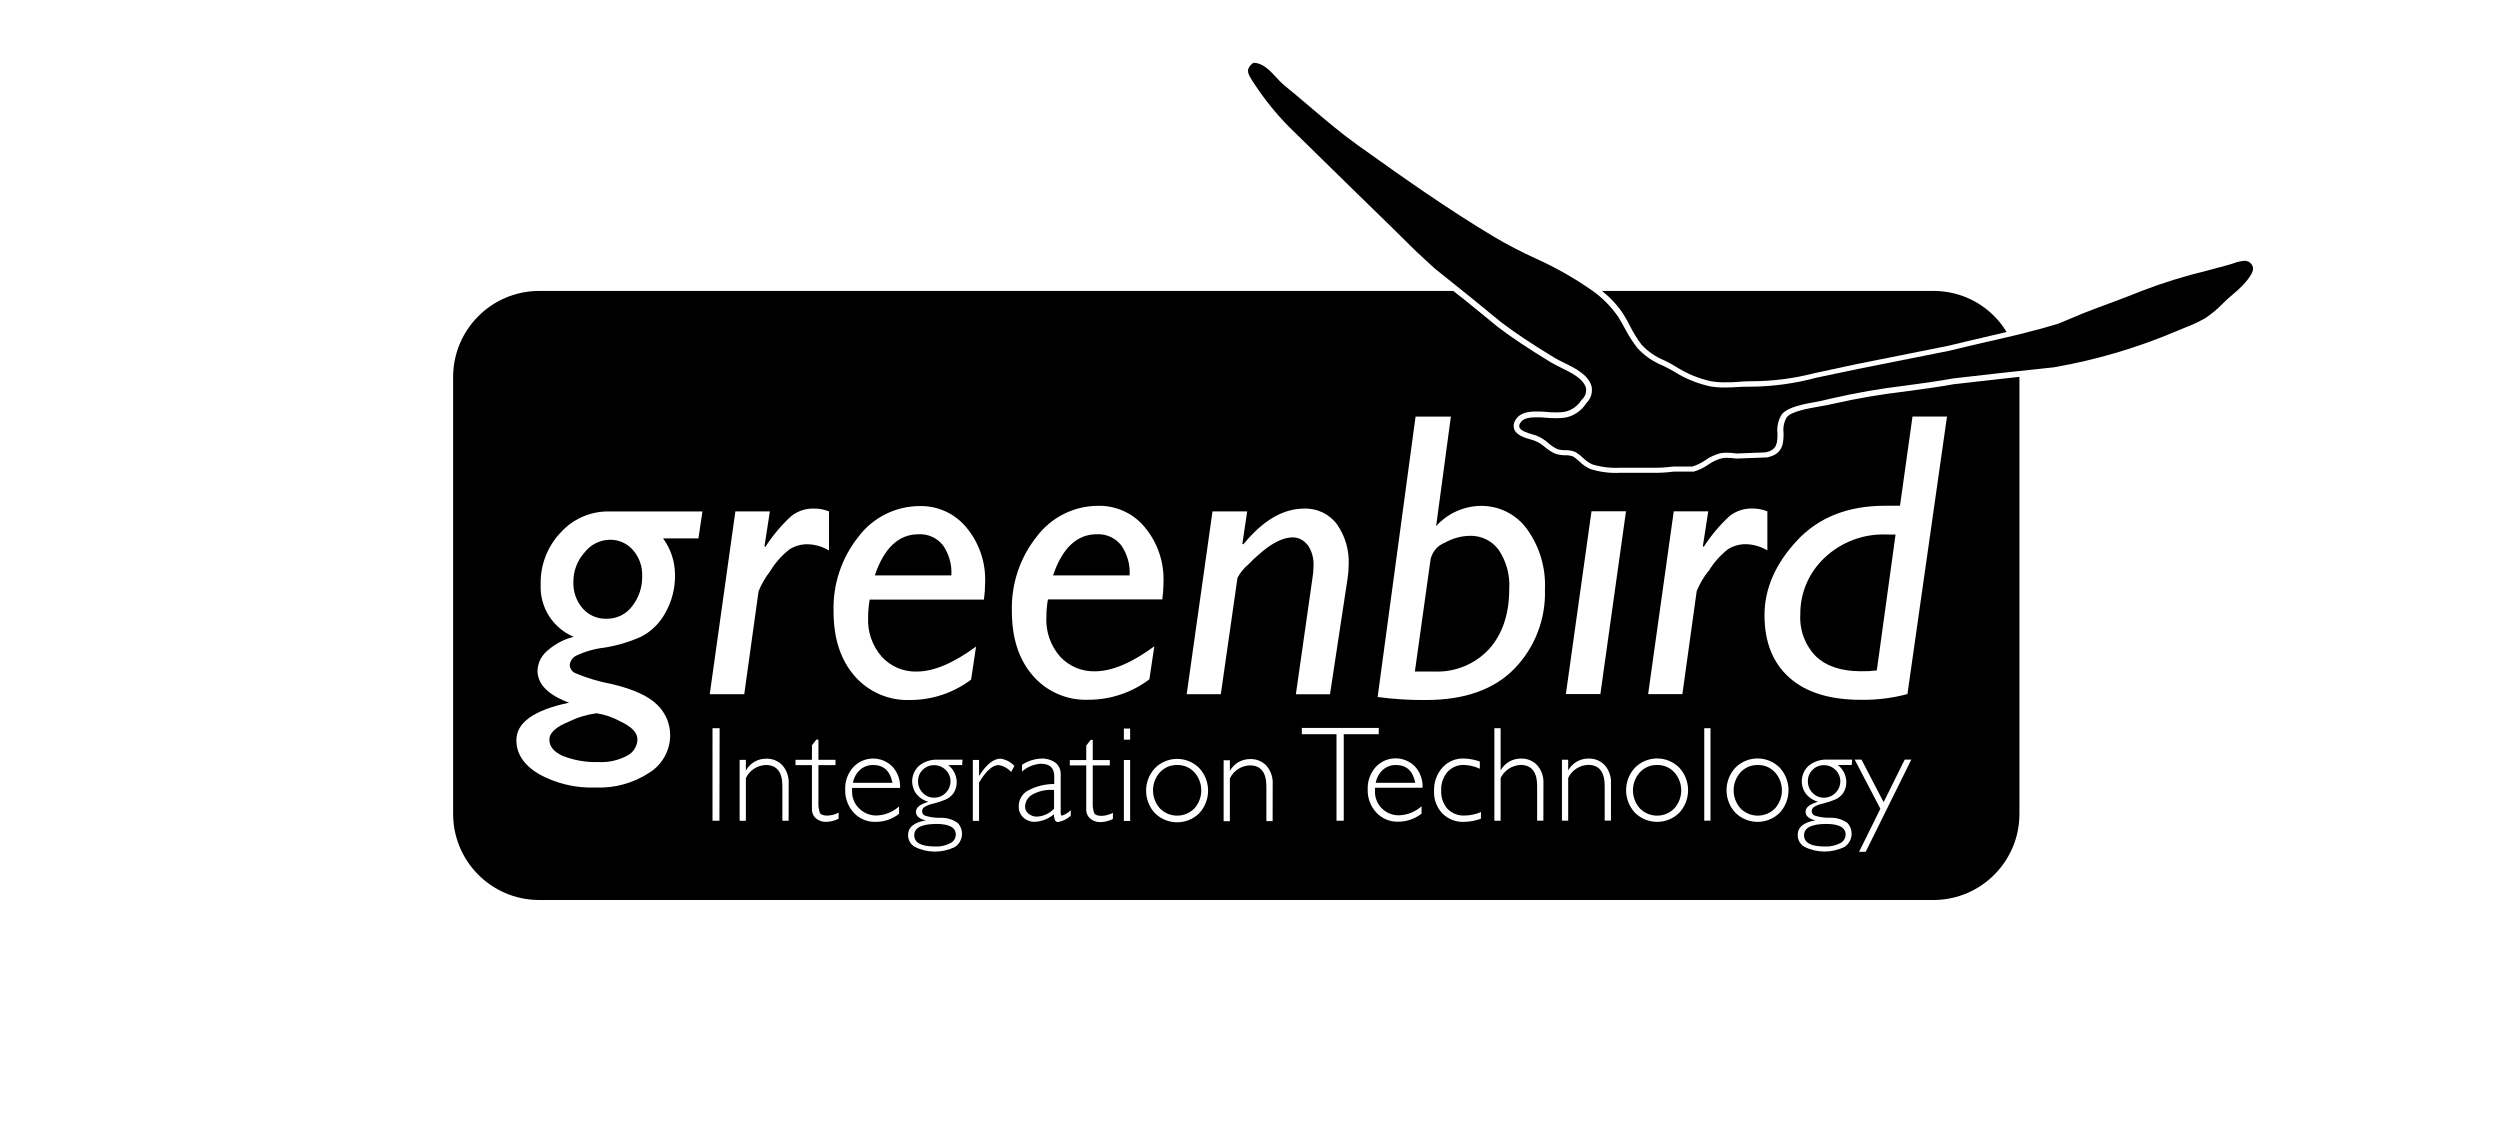
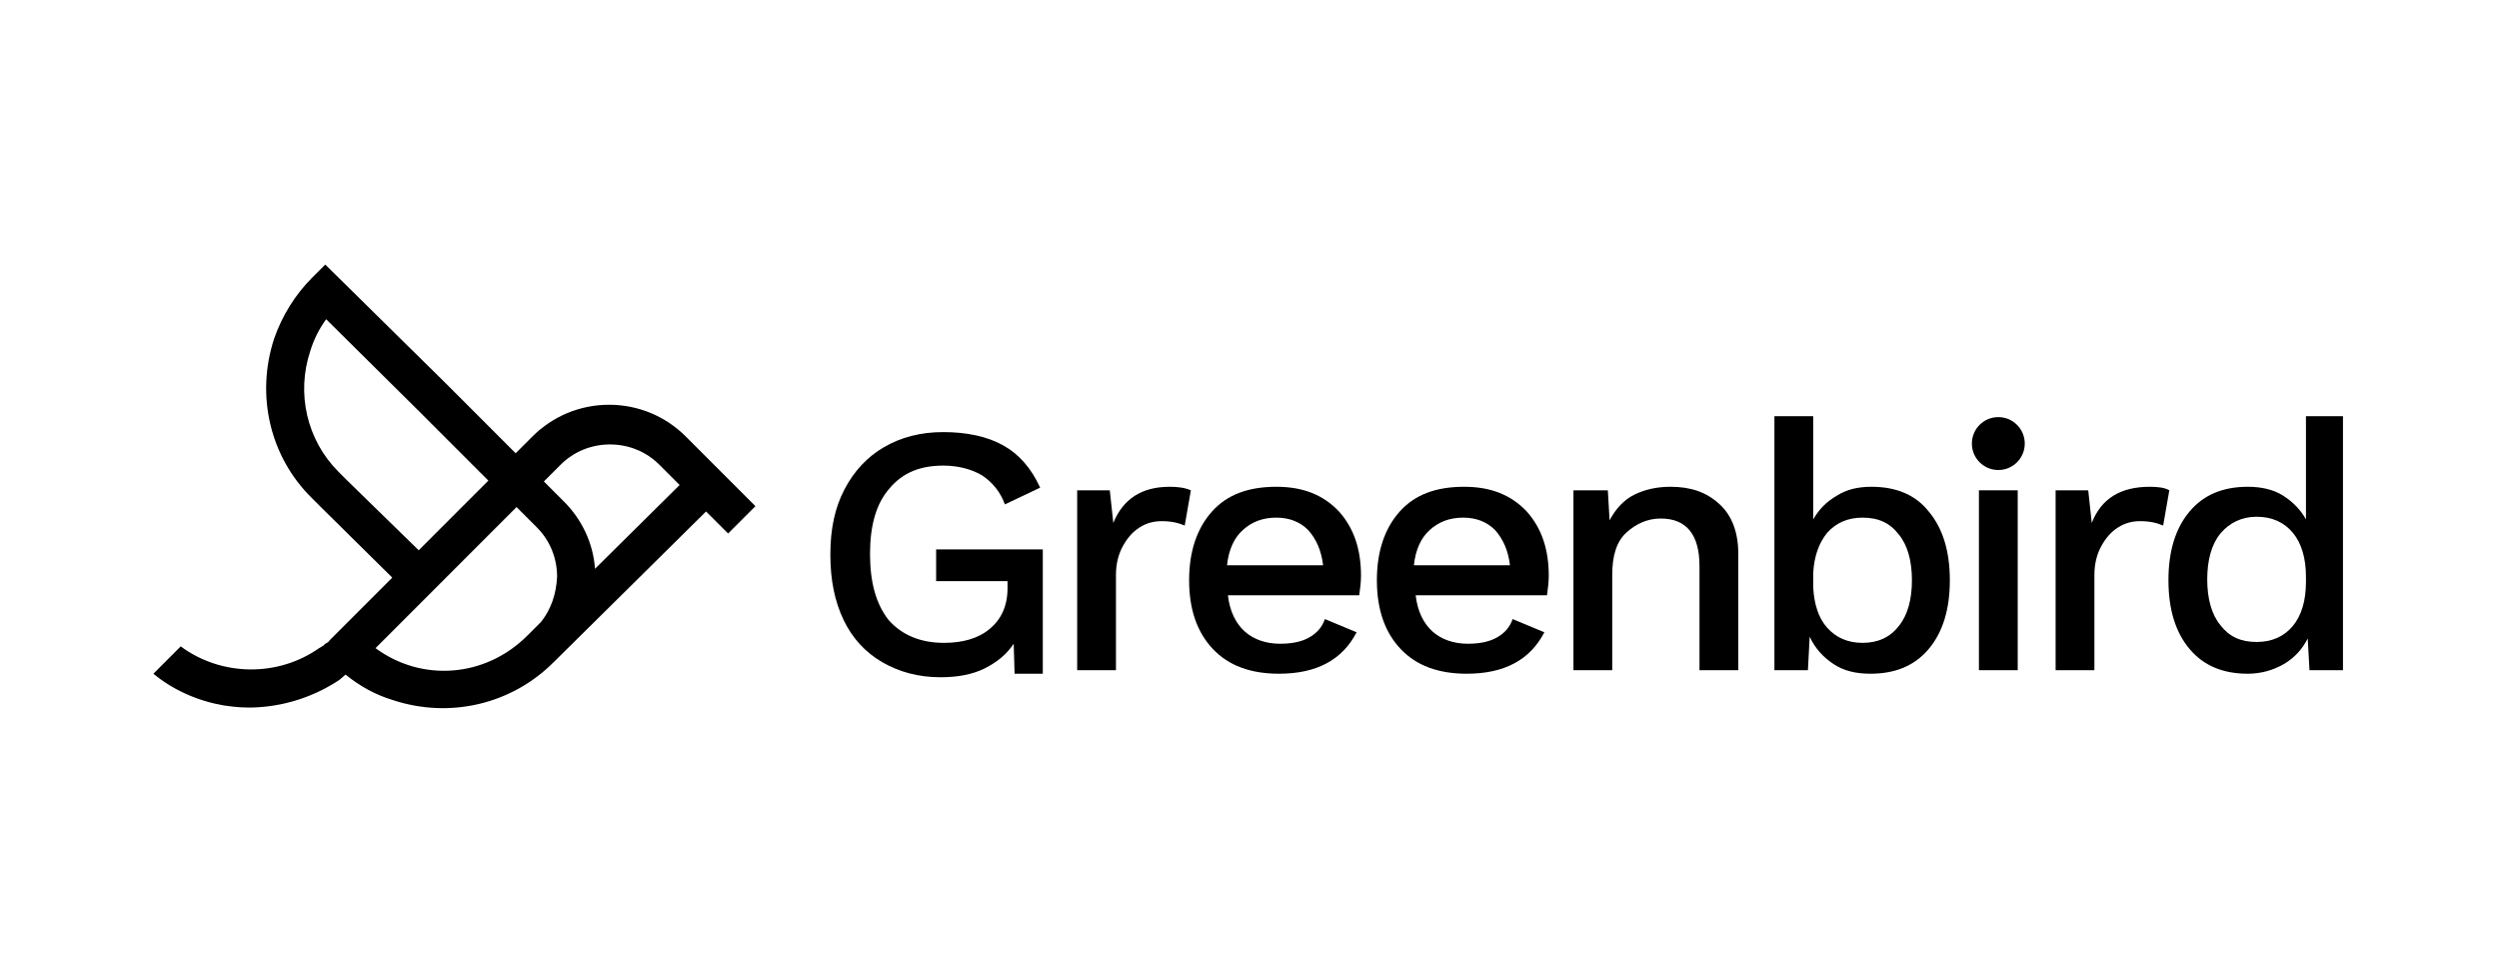
- <svg xmlns="http://www.w3.org/2000/svg" id="Partner" viewBox="0 0 400 180">
-   <defs>
-     <style>.cls-1,.cls-2{fill:#000;}.cls-2{fill-rule:evenodd;}</style>
-   </defs>
-   <path class="cls-1" d="M93.52,88.4a7,7,0,0,0-1.78,4.71,6.12,6.12,0,0,0,1.49,4.24A4.86,4.86,0,0,0,97,99,5,5,0,0,0,101.14,97a7.54,7.54,0,0,0,1.61-4.79A6,6,0,0,0,101.27,88a4.82,4.82,0,0,0-3.74-1.64A5.22,5.22,0,0,0,93.52,88.4Z" />
-   <path class="cls-1" d="M150.87,87.24a4.67,4.67,0,0,0-3.9-1.76q-4.77,0-7,6.58h12.25A7.61,7.61,0,0,0,150.87,87.24Z" />
-   <path class="cls-1" d="M179.39,87.24a4.67,4.67,0,0,0-3.9-1.76q-4.77,0-7,6.58h12.25A7.61,7.61,0,0,0,179.39,87.24Z" />
-   <path class="cls-1" d="M139.7,122.4a3.09,3.09,0,0,0-2.07.75,3.66,3.66,0,0,0-1.16,2.1h6.32Q142.24,122.4,139.7,122.4Z" />
-   <path class="cls-1" d="M223.35,122.4a3.09,3.09,0,0,0-2.07.75,3.66,3.66,0,0,0-1.16,2.1h6.32Q225.88,122.4,223.35,122.4Z" />
-   <path class="cls-1" d="M165.33,127.05a2.28,2.28,0,0,0-1.32,2,1.44,1.44,0,0,0,.55,1.14,2.06,2.06,0,0,0,1.38.47,4.08,4.08,0,0,0,2.71-1.26v-3A6,6,0,0,0,165.33,127.05Z" />
-   <path class="cls-1" d="M147.63,123.18a2.45,2.45,0,0,0-.74,1.8,2.59,2.59,0,0,0,.75,1.88,2.46,2.46,0,0,0,1.83.77,2.62,2.62,0,0,0,2.61-2.61,2.47,2.47,0,0,0-.77-1.83,2.55,2.55,0,0,0-1.86-.76A2.48,2.48,0,0,0,147.63,123.18Z" />
-   <path class="cls-1" d="M146.28,133.64q0,1.8,3.34,1.8a4.8,4.8,0,0,0,2.41-.52,1.55,1.55,0,0,0,.9-1.37q0-1.72-3.11-1.72Q146.28,131.84,146.28,133.64Z" />
-   <path class="cls-1" d="M188.35,122.4a3.67,3.67,0,0,0-2.76,1.16,4.34,4.34,0,0,0,0,5.79,3.87,3.87,0,0,0,5.51,0,4.33,4.33,0,0,0,0-5.78A3.63,3.63,0,0,0,188.35,122.4Z" />
-   <path class="cls-1" d="M290,123.18a2.45,2.45,0,0,0-.74,1.8,2.59,2.59,0,0,0,.75,1.88,2.46,2.46,0,0,0,1.83.77,2.62,2.62,0,0,0,2.61-2.61,2.47,2.47,0,0,0-.77-1.83,2.55,2.55,0,0,0-1.86-.76A2.48,2.48,0,0,0,290,123.18Z" />
-   <path class="cls-1" d="M265.14,122.4a3.67,3.67,0,0,0-2.76,1.16,4.34,4.34,0,0,0,0,5.79,3.87,3.87,0,0,0,5.51,0,4.33,4.33,0,0,0,0-5.78A3.63,3.63,0,0,0,265.14,122.4Z" />
-   <path class="cls-1" d="M281.25,122.4a3.67,3.67,0,0,0-2.76,1.16,4.34,4.34,0,0,0,0,5.79,3.87,3.87,0,0,0,5.51,0,4.33,4.33,0,0,0,0-5.78A3.63,3.63,0,0,0,281.25,122.4Z" />
-   <path class="cls-1" d="M288.65,133.64q0,1.8,3.34,1.8a4.8,4.8,0,0,0,2.41-.52,1.55,1.55,0,0,0,.9-1.37q0-1.72-3.11-1.72Q288.65,131.84,288.65,133.64Z" />
-   <path class="cls-1" d="M259.7,50.2c.41.64.77,1.31,1.12,2a19.87,19.87,0,0,0,1.82,2.94,10.39,10.39,0,0,0,3.71,2.55c.6.3,1.22.61,1.83,1a17.33,17.33,0,0,0,5.48,2.29,11.47,11.47,0,0,0,2.32.19c.67,0,1.36,0,2-.06S279.34,61,280,61a40.65,40.65,0,0,0,10.42-1.32L297,58.27l14.71-2.94c1.86-.46,3.78-.91,5.64-1.34l3.71-.87a13.64,13.64,0,0,0-11.64-6.57H256.31A15.8,15.8,0,0,1,259.7,50.2Z" />
-   <path class="cls-1" d="M312.62,61.47c-2.54.46-5.19.82-7.75,1.16a110,110,0,0,0-11.44,1.95c-.6.15-1.34.28-2.12.42-2.1.37-4.7.82-5.44,1.78a3.94,3.94,0,0,0-.5,2.47c0,1.52,0,3.42-2.66,3.94h-.08l-4.75.18h-.06a10.21,10.21,0,0,0-1.49-.12,4,4,0,0,0-.83.07,6.7,6.7,0,0,0-2.15,1A7.74,7.74,0,0,1,271,75.46h-.11l-3.11,0a23,23,0,0,1-3.41.19h-5.16a13.53,13.53,0,0,1-4.74-.6,5.84,5.84,0,0,1-1.77-1.22,6.63,6.63,0,0,0-1-.79,3.33,3.33,0,0,0-1.26-.2,4.87,4.87,0,0,1-1.6-.25,7,7,0,0,1-1.7-1.1,5.57,5.57,0,0,0-1.66-1l-.48-.15c-1-.28-2.32-.67-2.71-1.63a1.64,1.64,0,0,1,.16-1.47c.7-1.24,2.15-1.4,3.35-1.4.53,0,1.09,0,1.64.07s1.12.07,1.66.07a7.45,7.45,0,0,0,1.3-.1A4.19,4.19,0,0,0,253,64.06l.1-.12a2.08,2.08,0,0,0,.66-1.88c-.48-1.5-2.23-2.36-3.92-3.19-.61-.3-1.2-.59-1.71-.9-3.54-2.16-6.16-3.9-8.47-5.65l-5.14-4.2-2-1.57H86.18A13.78,13.78,0,0,0,72.5,60.41v69.72A13.78,13.78,0,0,0,86.18,144H309.42a13.78,13.78,0,0,0,13.69-13.87V60.41s0-.07,0-.11l-3.06.33ZM165.91,85.81a12.31,12.31,0,0,1,9.84-4.88,9.39,9.39,0,0,1,7.41,3.42,13,13,0,0,1,3,8.82,20.23,20.23,0,0,1-.19,2.73H167.67a16.31,16.31,0,0,0-.25,2.8,8.9,8.9,0,0,0,2.21,6.37,7.32,7.32,0,0,0,5.55,2.34q4.07,0,9.51-4l-.79,5.28a16.11,16.11,0,0,1-9.76,3.27,11.19,11.19,0,0,1-8.89-3.86q-3.35-3.86-3.35-10.29A18.3,18.3,0,0,1,165.91,85.81Zm-54.16.33h-5.66A9.84,9.84,0,0,1,108,91.93a11.92,11.92,0,0,1-1.57,6.17,9.16,9.16,0,0,1-3.85,3.77,23.21,23.21,0,0,1-5.87,1.75,14.4,14.4,0,0,0-4.55,1.3,1.86,1.86,0,0,0-1,1.54,1.53,1.53,0,0,0,.83,1.22,29,29,0,0,0,6,1.79q5.14,1.24,7.19,3.32a6.77,6.77,0,0,1,2.05,4.91,7.08,7.08,0,0,1-3.37,5.95A14.46,14.46,0,0,1,95.34,126a17.45,17.45,0,0,1-9.14-2.16q-3.58-2.16-3.58-5.41,0-4.23,8.43-6Q86,110.56,86,107.29a4.34,4.34,0,0,1,1.56-3.16,10,10,0,0,1,4.23-2.24,8.63,8.63,0,0,1-5.28-8.39,11.6,11.6,0,0,1,3.2-8.3,10.21,10.21,0,0,1,7.68-3.37h15Zm3.36,45.18H114V116.51h1.14Zm11.07,0h-1v-5.55q0-3.37-2.65-3.37a3.67,3.67,0,0,0-3.19,2.09v6.84h-1v-9.75h1v1.7h0a3.68,3.68,0,0,1,3.21-1.89,3.43,3.43,0,0,1,2.64,1.06,4.14,4.14,0,0,1,1,2.94Zm-2.93-39.95a13.12,13.12,0,0,0-1.88,3.23l-2.29,16.47h-5.52l4.1-29.25h5.52l-.86,5.56.13.13a25.35,25.35,0,0,1,4.14-4.93,5.67,5.67,0,0,1,3.63-1.21,6.46,6.46,0,0,1,2.42.45v6.26a6.93,6.93,0,0,0-3.41-1,5.28,5.28,0,0,0-2.9.81A12.75,12.75,0,0,0,123.24,91.37ZM134.17,131a4.6,4.6,0,0,1-2,.5,2.4,2.4,0,0,1-1.61-.55,1.9,1.9,0,0,1-.65-1.53v-7h-2.63v-.85h2.63v-2.32l.71-.91h.33v3.23h2.73v.85h-2.73v5.8a4.73,4.73,0,0,0,.23,1.84q.23.44,1.22.44a4.31,4.31,0,0,0,1.78-.48Zm3.3-1.65a3.82,3.82,0,0,0,2.76,1.13,5.68,5.68,0,0,0,3.62-1.45v1.18a6,6,0,0,1-3.75,1.29,4.58,4.58,0,0,1-3.49-1.46,5.21,5.21,0,0,1-1.38-3.72,5.08,5.08,0,0,1,1.27-3.55,4.34,4.34,0,0,1,6.26-.14,4.68,4.68,0,0,1,1.25,3.44h-7.68a4.1,4.1,0,0,0,0,.51A3.71,3.71,0,0,0,137.47,129.36Zm16.47-6.94h-2.22a3.53,3.53,0,0,1,1.35,2.59,3.18,3.18,0,0,1-.52,1.93,3.14,3.14,0,0,1-1.25,1,12.75,12.75,0,0,1-1.93.64,4.27,4.27,0,0,0-1.52.59.83.83,0,0,0-.31.64.77.77,0,0,0,.4.68,7.29,7.29,0,0,0,2.47.37,4.58,4.58,0,0,1,2.79.79,2.52,2.52,0,0,1-.43,3.88,7.26,7.26,0,0,1-6.37,0,2.17,2.17,0,0,1-1.11-1.89q0-1.91,2.84-2.36v0q-1.58-.37-1.58-1.39t2-1.59v0a3.63,3.63,0,0,1-1.94-1.27,3.37,3.37,0,0,1,.41-4.47,4.42,4.42,0,0,1,3.07-1h3.91ZM145.61,112a11.19,11.19,0,0,1-8.89-3.86q-3.35-3.86-3.35-10.29a18.3,18.3,0,0,1,4-12,12.31,12.31,0,0,1,9.84-4.88,9.39,9.39,0,0,1,7.41,3.42,13,13,0,0,1,3,8.82,20.23,20.23,0,0,1-.19,2.73H139.15a16.31,16.31,0,0,0-.25,2.8,8.9,8.9,0,0,0,2.21,6.37,7.32,7.32,0,0,0,5.55,2.34q4.07,0,9.51-4l-.79,5.28A16.11,16.11,0,0,1,145.61,112Zm16.17,11.52a3.41,3.41,0,0,0-2-1.11q-1.46,0-3.13,2.8v6.13h-1v-9.75h1v2.56h0q1.75-2.76,3.41-2.76a3.64,3.64,0,0,1,2.24,1.16Zm9.54,7a4.1,4.1,0,0,1-2,1,.53.53,0,0,1-.5-.24,2.7,2.7,0,0,1-.2-1,5,5,0,0,1-3.05,1.21,2.62,2.62,0,0,1-1.87-.72A2.32,2.32,0,0,1,163,129a2.82,2.82,0,0,1,1.47-2.51,8.87,8.87,0,0,1,4.21-1.05v-1.24q0-2-2.16-2a5,5,0,0,0-3,1.24v-1.07a6,6,0,0,1,3.15-1,3.51,3.51,0,0,1,2.18.65,2.23,2.23,0,0,1,.86,1.89V130q0,.5.23.5a3.8,3.8,0,0,0,1.39-.87Zm6.74.52a4.6,4.6,0,0,1-2,.5,2.4,2.4,0,0,1-1.61-.55,1.9,1.9,0,0,1-.65-1.53v-7h-2.63v-.85h2.63v-2.32l.71-.91h.33v3.23h2.73v.85h-2.73v5.8a4.73,4.73,0,0,0,.23,1.84q.23.44,1.22.44a4.31,4.31,0,0,0,1.78-.48Zm2.76.31h-1v-9.75h1Zm0-13h-1v-1.78h1Zm11.06,11.77a5.05,5.05,0,0,1-7.08,0,5.3,5.3,0,0,1,0-7.23,5,5,0,0,1,7.08,0,5.33,5.33,0,0,1,0,7.23Zm11.74,1.26h-1v-5.55q0-3.37-2.65-3.37a3.67,3.67,0,0,0-3.19,2.09v6.84h-1v-9.75h1v1.7h0a3.68,3.68,0,0,1,3.21-1.89,3.43,3.43,0,0,1,2.64,1.06,4.14,4.14,0,0,1,1,2.94Zm5.57-44.19a2.93,2.93,0,0,0-2.39-1.21,5.11,5.11,0,0,0-1.87.41,10.37,10.37,0,0,0-2.22,1.27,25.86,25.86,0,0,0-2.92,2.6A7.29,7.29,0,0,0,198,92.44l-2.67,18.63h-5.46L194,81.82h5.55L198.78,87l.15.1q4.67-5.72,9.7-5.72a6.22,6.22,0,0,1,5.28,2.5,10.43,10.43,0,0,1,1.88,6.44,14.89,14.89,0,0,1-.19,2.32l-2.8,18.44h-5.46L210,92.44a11.44,11.44,0,0,0,.16-1.81A5.54,5.54,0,0,0,209.2,87.13ZM215,131.32h-1.16V117.47h-5.55v-1H220.6v1H215Zm6.07-2a3.82,3.82,0,0,0,2.76,1.13,5.68,5.68,0,0,0,3.62-1.45v1.18a6,6,0,0,1-3.75,1.29,4.58,4.58,0,0,1-3.49-1.46,5.21,5.21,0,0,1-1.38-3.72,5.08,5.08,0,0,1,1.27-3.55,4.34,4.34,0,0,1,6.26-.14,4.68,4.68,0,0,1,1.25,3.44H220a4.1,4.1,0,0,0,0,.51A3.71,3.71,0,0,0,221.11,129.36ZM236.94,131a8.46,8.46,0,0,1-2.71.5,4.61,4.61,0,0,1-3.46-1.36,4.89,4.89,0,0,1-1.32-3.56,5.36,5.36,0,0,1,1.33-3.76,4.39,4.39,0,0,1,3.4-1.46,8.41,8.41,0,0,1,2.59.48V123a6.38,6.38,0,0,0-2.53-.61,3.41,3.41,0,0,0-2.65,1.13,4.23,4.23,0,0,0-1,2.95,4.1,4.1,0,0,0,1,2.93,3.58,3.58,0,0,0,2.74,1.09,7,7,0,0,0,2.63-.56Zm10,.31h-1v-5.55q0-3.37-2.65-3.37a3.74,3.74,0,0,0-3.19,2.09v6.84h-1V116.51h1v6.75h0a3.68,3.68,0,0,1,3.21-1.89,3.43,3.43,0,0,1,2.64,1.06,4.11,4.11,0,0,1,1,2.91ZM242.3,107q-4.9,5-14.12,5a53.83,53.83,0,0,1-7.76-.48l6.07-44.86h5.65l-2.36,17.52a9.78,9.78,0,0,1,7.13-3.24,9,9,0,0,1,7.4,3.7,15.28,15.28,0,0,1,2.88,9.65A17.39,17.39,0,0,1,242.3,107Zm15.45,24.3h-1v-5.55q0-3.37-2.65-3.37a3.67,3.67,0,0,0-3.19,2.09v6.84h-1v-9.75h1v1.7h0a3.68,3.68,0,0,1,3.21-1.89,3.43,3.43,0,0,1,2.64,1.06,4.14,4.14,0,0,1,1,2.94Zm-1.69-20.25h-5.52l4.1-29.25h5.52Zm12.62,19a5.05,5.05,0,0,1-7.08,0,5.3,5.3,0,0,1,0-7.23,5,5,0,0,1,7.08,0,5.33,5.33,0,0,1,0,7.23Zm5,1.26h-1V116.51h1Zm-.33-39.95a13.11,13.11,0,0,0-1.88,3.23l-2.29,16.47H263.7l4.1-29.25h5.52l-.86,5.56.13.13a25.36,25.36,0,0,1,4.14-4.93,5.67,5.67,0,0,1,3.63-1.21,6.46,6.46,0,0,1,2.42.45v6.26a6.93,6.93,0,0,0-3.41-1,5.28,5.28,0,0,0-2.9.81A12.76,12.76,0,0,0,273.39,91.37Zm11.4,38.69a5.05,5.05,0,0,1-7.08,0,5.3,5.3,0,0,1,0-7.23,5,5,0,0,1,7.08,0,5.33,5.33,0,0,1,0,7.23Zm11.53-7.65h-2.22a3.53,3.53,0,0,1,1.35,2.59,3.18,3.18,0,0,1-.52,1.93,3.14,3.14,0,0,1-1.25,1,12.75,12.75,0,0,1-1.93.64,4.27,4.27,0,0,0-1.52.59.83.83,0,0,0-.31.64.77.77,0,0,0,.4.68,7.28,7.28,0,0,0,2.47.37,4.57,4.57,0,0,1,2.79.79,2.52,2.52,0,0,1-.43,3.88,7.26,7.26,0,0,1-6.37,0,2.17,2.17,0,0,1-1.11-1.89q0-1.91,2.84-2.36v0q-1.58-.37-1.58-1.39t2-1.59v0a3.63,3.63,0,0,1-1.94-1.27,3.37,3.37,0,0,1,.41-4.47,4.42,4.42,0,0,1,3.07-1h3.91Zm2.23,13.89h-1.06l3.41-6.89-4.11-7.86h1.09l3.54,6.81,3.37-6.81h1.06Zm6.68-25.24a27.18,27.18,0,0,1-7.47.92q-7.41,0-11.4-3.53t-4-10q0-6.36,5.19-11.94t14.08-5.58H304l2-14.28h5.52Z" />
-   <path class="cls-1" d="M291.86,89.31a12.23,12.23,0,0,0-3.81,9,8.8,8.8,0,0,0,2.51,6.72q2.51,2.37,7.19,2.37a18.79,18.79,0,0,0,2.54-.13l3-21.75h-1.43A13.64,13.64,0,0,0,291.86,89.31Z" />
-   <path class="cls-1" d="M235.19,85.73a8.48,8.48,0,0,0-4,1.09,3.75,3.75,0,0,0-2.29,2.62l-2.52,18h3.05a11.26,11.26,0,0,0,8.82-3.59q3.23-3.59,3.23-9.67a10.05,10.05,0,0,0-1.69-6.2A5.52,5.52,0,0,0,235.19,85.73Z" />
-   <path class="cls-1" d="M87.9,118.35q0,1.62,2.11,2.58a14.3,14.3,0,0,0,5.77,1,8.69,8.69,0,0,0,4.52-1,3,3,0,0,0,1.69-2.64q0-1.59-2.77-2.88a11.52,11.52,0,0,0-3.75-1.29,14.07,14.07,0,0,0-4.4,1.32Q87.9,116.7,87.9,118.35Z" />
-   <path class="cls-2" d="M293.22,63.71a110.55,110.55,0,0,1,11.53-2c2.56-.34,5.2-.7,7.74-1.16l7.46-.85,8.68-.93A89.38,89.38,0,0,0,348.2,53c.47-.21,1-.4,1.42-.59a22,22,0,0,0,3.26-1.53,16.71,16.71,0,0,0,2.75-2.3c.55-.53,1.11-1.07,1.71-1.56,1.09-.88,2.81-2.59,3.1-3.71a1.09,1.09,0,0,0-.18-1,1.29,1.29,0,0,0-1.14-.58,6.26,6.26,0,0,0-1.79.41l-.78.24c-1.13.31-2.29.62-3.41.92a84.62,84.62,0,0,0-10.37,3.21c-1.66.68-3.38,1.32-5,1.93-1.42.52-2.88,1.06-4.32,1.63l-4.08,1.7c-3.84,1.19-7.88,2.12-11.78,3-1.85.43-3.77.87-5.65,1.34l-14.72,2.94-6.59,1.38A41.43,41.43,0,0,1,280,61.87c-.61,0-1.24,0-1.91.05S276.67,62,276,62a12.32,12.32,0,0,1-2.5-.21,18.11,18.11,0,0,1-5.75-2.4c-.58-.34-1.19-.64-1.78-.93a11,11,0,0,1-4-2.79A20.83,20.83,0,0,1,260,52.59c-.35-.64-.71-1.29-1.1-1.91a16.64,16.64,0,0,0-4.16-4.2,55.13,55.13,0,0,0-9.14-5.17c-2.16-1-4.4-2.13-6.47-3.37-7.46-4.46-14.33-9.31-21.9-14.72-2.71-1.94-5.25-4.1-7.71-6.19-1.34-1.14-2.73-2.32-4.11-3.44a11.92,11.92,0,0,1-1.21-1.21c-1-1.08-2.12-2.31-3.63-2.33a1.83,1.83,0,0,0-.87,1.06c-.13.62.36,1.35.92,2.2l.07.1a44.32,44.32,0,0,0,5.53,6.86L216.15,30l5.95,5.8,4.57,4.5,2.84,2.62,5.6,4.49,5.13,4.19c2.28,1.72,4.87,3.45,8.39,5.59.48.29,1,.57,1.64.86,1.77.87,3.78,1.86,4.37,3.72a2.89,2.89,0,0,1-.8,2.7l-.09.12a5.08,5.08,0,0,1-3.22,2.21,8.33,8.33,0,0,1-1.46.11c-.56,0-1.15,0-1.71-.07s-1.08-.07-1.58-.07c-1.43,0-2.19.28-2.56.94a.79.79,0,0,0-.11.69c.23.56,1.37.89,2.12,1.11l.53.16a6.35,6.35,0,0,1,1.92,1.18,6.23,6.23,0,0,0,1.48,1,4.29,4.29,0,0,0,1.3.18,3.72,3.72,0,0,1,1.68.33,7.44,7.44,0,0,1,1.13.89,5.07,5.07,0,0,0,1.5,1.05,13,13,0,0,0,4.41.54h1.41c.86,0,1.7,0,2.55,0h1.2a22.19,22.19,0,0,0,3.32-.19h0l3.08,0a7,7,0,0,0,2.08-1,7.51,7.51,0,0,1,2.43-1.13,4.87,4.87,0,0,1,1-.09,11.09,11.09,0,0,1,1.6.13l4.62-.18c1.92-.39,1.92-1.57,1.92-3.06a4.72,4.72,0,0,1,.68-3c.95-1.23,3.63-1.7,6-2.11C291.92,64,292.65,63.85,293.22,63.71Z" />
+ <svg xmlns="http://www.w3.org/2000/svg" version="1.1" id="Layer_1" x="0px" y="0px" viewBox="0 0 283.5 110.4" style="enable-background:new 0 0 283.5 110.4;" xml:space="preserve">
+   <style type="text/css">
+ 	.st0{fill:#000;}
+ </style>
+   <g>
+     <g>
+       <circle class="st0" cx="226.7" cy="50.3" r="3" />
+       <path class="st0" d="M132.7,55.2c-3.2,0-5.3,1.4-6.4,4.1l-0.4-3.7h-3.7V76h4.4V65.2c0-1.3,0.3-2.4,0.8-3.3    c0.5-0.9,1.1-1.6,1.9-2.1c0.8-0.5,1.6-0.7,2.5-0.7c1.1,0,1.9,0.2,2.6,0.5l0.7-4C134.4,55.3,133.6,55.2,132.7,55.2z" />
+       <path class="st0" d="M144.8,55.2c-3.2,0-5.6,0.9-7.3,2.8c-1.7,1.9-2.6,4.5-2.6,7.8c0,3.3,0.9,5.9,2.7,7.8c1.8,1.9,4.3,2.8,7.5,2.8    c4.3,0,7.2-1.6,8.8-4.7l-3.6-1.5c-0.3,0.9-0.9,1.6-1.8,2.1c-0.9,0.5-2,0.7-3.3,0.7c-1.6,0-3-0.5-4-1.4c-1-0.9-1.7-2.3-1.9-4.1    h14.9c0.1-0.7,0.2-1.5,0.2-2.2c0-3-0.8-5.4-2.5-7.3C150.1,56.1,147.8,55.2,144.8,55.2z M139.2,64.1c0.2-1.8,0.8-3.1,1.8-4    c1-0.9,2.2-1.4,3.8-1.4c1.5,0,2.7,0.5,3.6,1.4c0.9,1,1.5,2.3,1.7,4H139.2z" />
+       <path class="st0" d="M166.1,55.2c-3.2,0-5.6,0.9-7.3,2.8c-1.7,1.9-2.6,4.5-2.6,7.8c0,3.3,0.9,5.9,2.7,7.8c1.8,1.9,4.3,2.8,7.5,2.8    c4.3,0,7.2-1.6,8.8-4.7l-3.6-1.5c-0.3,0.9-0.9,1.6-1.8,2.1c-0.9,0.5-2,0.7-3.3,0.7c-1.6,0-3-0.5-4-1.4c-1-0.9-1.7-2.3-1.9-4.1    h14.9c0.1-0.7,0.2-1.5,0.2-2.2c0-3-0.8-5.4-2.5-7.3C171.4,56.1,169.1,55.2,166.1,55.2z M160.4,64.1c0.2-1.8,0.8-3.1,1.8-4    c1-0.9,2.2-1.4,3.8-1.4c1.5,0,2.7,0.5,3.6,1.4c0.9,1,1.5,2.3,1.7,4H160.4z" />
+       <path class="st0" d="M189.5,55.2c-1.5,0-2.9,0.3-4.1,0.9c-1.2,0.6-2.1,1.6-2.8,2.9l-0.2-3.4h-3.9V76h4.4V65.2    c0-2.2,0.5-3.8,1.6-4.8c1.1-1,2.4-1.6,3.9-1.6c2.9,0,4.4,1.8,4.4,5.4V76h4.4V62.8c0-2.4-0.7-4.3-2.1-5.6    C193.6,55.8,191.8,55.2,189.5,55.2z" />
+       <path class="st0" d="M212.3,55.2c-1.5,0-2.8,0.3-3.9,1c-1.2,0.7-2,1.5-2.7,2.7V47.2h-4.4V76h3.8l0.2-3.8c0.6,1.3,1.5,2.3,2.7,3.1    c1.2,0.8,2.6,1.1,4.2,1.1c2.8,0,5-0.9,6.6-2.8c1.6-1.9,2.4-4.5,2.4-7.8c0-3.3-0.8-5.9-2.4-7.8C217.3,56.1,215.1,55.2,212.3,55.2z     M215.4,71c-1,1.3-2.4,1.9-4.1,1.9c-1.7,0-3-0.6-4-1.7c-1-1.1-1.5-2.7-1.6-4.6V65c0.1-2,0.7-3.5,1.6-4.6c1-1.1,2.3-1.7,4-1.7    c1.8,0,3.1,0.6,4.1,1.9c1,1.2,1.5,3,1.5,5.2C216.9,68,216.4,69.8,215.4,71z" />
+       <rect x="224.5" y="55.6" class="st0" width="4.4" height="20.4" />
+       <path class="st0" d="M237.3,59.3l-0.4-3.7h-3.7V76h4.4V65.2c0-1.3,0.3-2.4,0.8-3.3c0.5-0.9,1.1-1.6,1.9-2.1    c0.8-0.5,1.6-0.7,2.5-0.7c1.1,0,1.9,0.2,2.6,0.5l0.7-4c-0.5-0.3-1.3-0.4-2.2-0.4C240.6,55.2,238.4,56.5,237.3,59.3z" />
+       <path class="st0" d="M261.6,47.2v11.7c-0.6-1.1-1.5-2-2.6-2.7c-1.1-0.7-2.5-1-4-1c-2.8,0-5,0.9-6.6,2.8c-1.6,1.9-2.4,4.5-2.4,7.8    c0,3.3,0.8,5.9,2.4,7.8c1.6,1.9,3.8,2.8,6.6,2.8c1.5,0,2.9-0.4,4.1-1.1c1.2-0.7,2.1-1.7,2.7-2.9l0.2,3.6h3.8V47.2H261.6z     M261.6,66c0,2.1-0.5,3.8-1.5,5c-1,1.2-2.4,1.8-4.1,1.8c-1.8,0-3.1-0.6-4.1-1.9c-1-1.2-1.5-3-1.5-5.2c0-2.2,0.5-4,1.5-5.2    c1-1.2,2.4-1.9,4.1-1.9c1.7,0,3.1,0.6,4.1,1.8c1,1.2,1.5,2.9,1.5,5V66z" />
+       <path class="st0" d="M106.1,65.9h8.2v0.8c0,2-0.7,3.5-2,4.6c-1.3,1.1-3.1,1.6-5.2,1.6c-2.7,0-4.8-0.9-6.3-2.6    c-1.4-1.8-2.1-4.2-2.1-7.5c0-3.2,0.7-5.7,2.2-7.4c1.5-1.8,3.5-2.6,6.1-2.6c1.7,0,3.2,0.4,4.4,1.1c1.2,0.8,2.1,1.9,2.6,3.3l4-1.9    c-1-2.2-2.4-3.8-4.2-4.8c-1.8-1-4.1-1.5-6.8-1.5c-2.6,0-4.8,0.6-6.7,1.7c-1.9,1.1-3.4,2.7-4.5,4.8c-1.1,2.1-1.6,4.5-1.6,7.4    c0,2.9,0.5,5.3,1.5,7.4c1,2.1,2.5,3.7,4.4,4.8c1.9,1.1,4.1,1.7,6.6,1.7c1.9,0,3.6-0.3,5-1c1.4-0.7,2.5-1.6,3.3-2.8l0.1,3.4h3.2    V62.3h-12.1V65.9z" />
+     </g>
+     <path class="st0" d="M77.8,49.5c-2.3-2.3-5.4-3.6-8.7-3.6c-3.3,0-6.4,1.3-8.7,3.6l-1.9,1.9l-1.4-1.4l0,0l-6.6-6.6L37.1,30.2   l-0.2-0.2l-1.5,1.5c-1.9,1.9-3.4,4.3-4.3,6.9c-2.1,6.4-0.5,13.4,4.3,18.1l1,1l8.1,8l-7,7l-0.1,0.1c-0.1,0.2-0.3,0.3-0.5,0.4   c-0.1,0.1-0.1,0.1-0.2,0.2c-0.2,0.1-0.3,0.2-0.5,0.3l0,0c-4.7,3.3-11.1,3.2-15.7-0.2l-3.1,3.1c2.3,1.9,5.1,3.1,8,3.6   c1.3,0.2,2.6,0.3,3.9,0.2c3.3-0.2,6.5-1.3,9.2-3.1l0.7-0.6c1.6,1.3,3.4,2.3,5.4,2.9c6.4,2.1,13.4,0.5,18.2-4.3L80.1,58l2.5,2.5   l3.1-3.1L77.8,49.5z M39.4,54.5l-1-1c-3.6-3.6-4.8-8.9-3.2-13.7c0.4-1.3,1-2.5,1.8-3.6l10.4,10.3l5.8,5.8l2.2,2.2l-7.9,7.9   L39.4,54.5z M61.4,70.5l-1.6,1.6c-4.7,4.7-11.9,5.3-17.2,1.4l16-16l2.3,2.3c1.5,1.5,2.3,3.5,2.3,5.6C63.1,67.4,62.5,69.1,61.4,70.5   z M67.5,64.5c-0.2-2.9-1.5-5.6-3.5-7.6l-2.3-2.3l1.9-1.9c1.5-1.5,3.5-2.3,5.6-2.3c2.1,0,4.1,0.8,5.6,2.3l2.3,2.3L67.5,64.5z" />
+   </g>
</svg>
